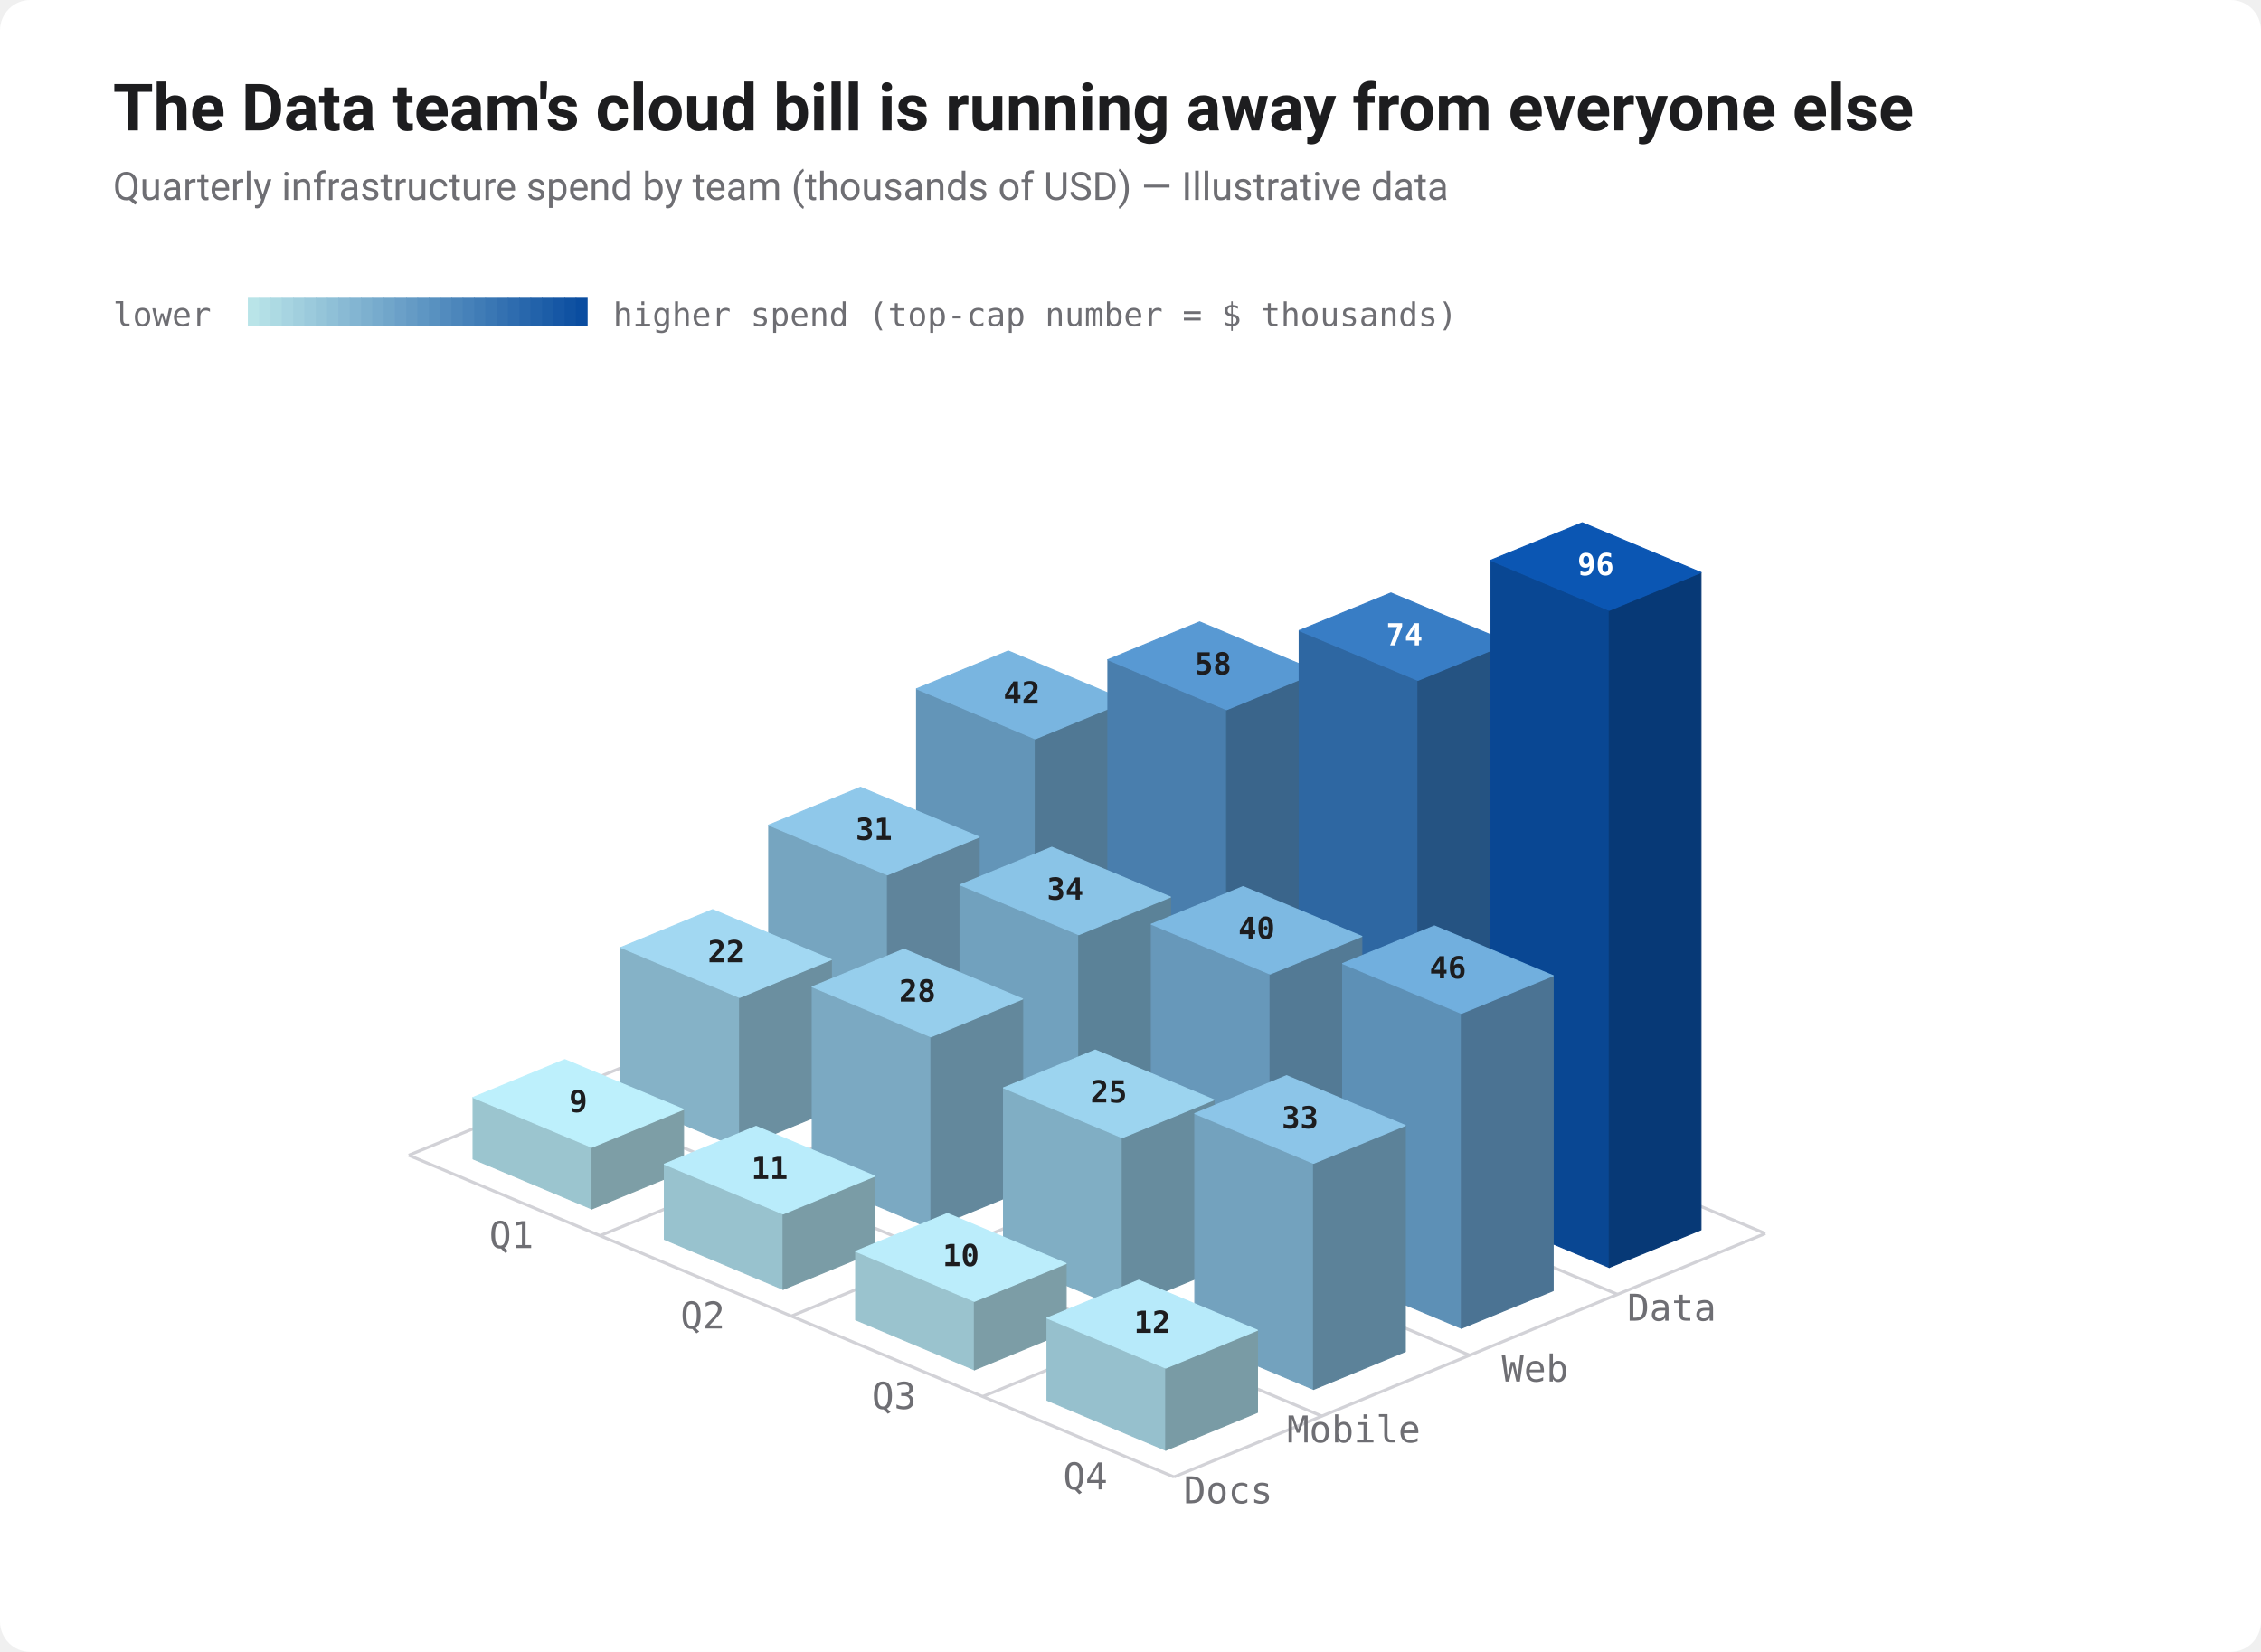
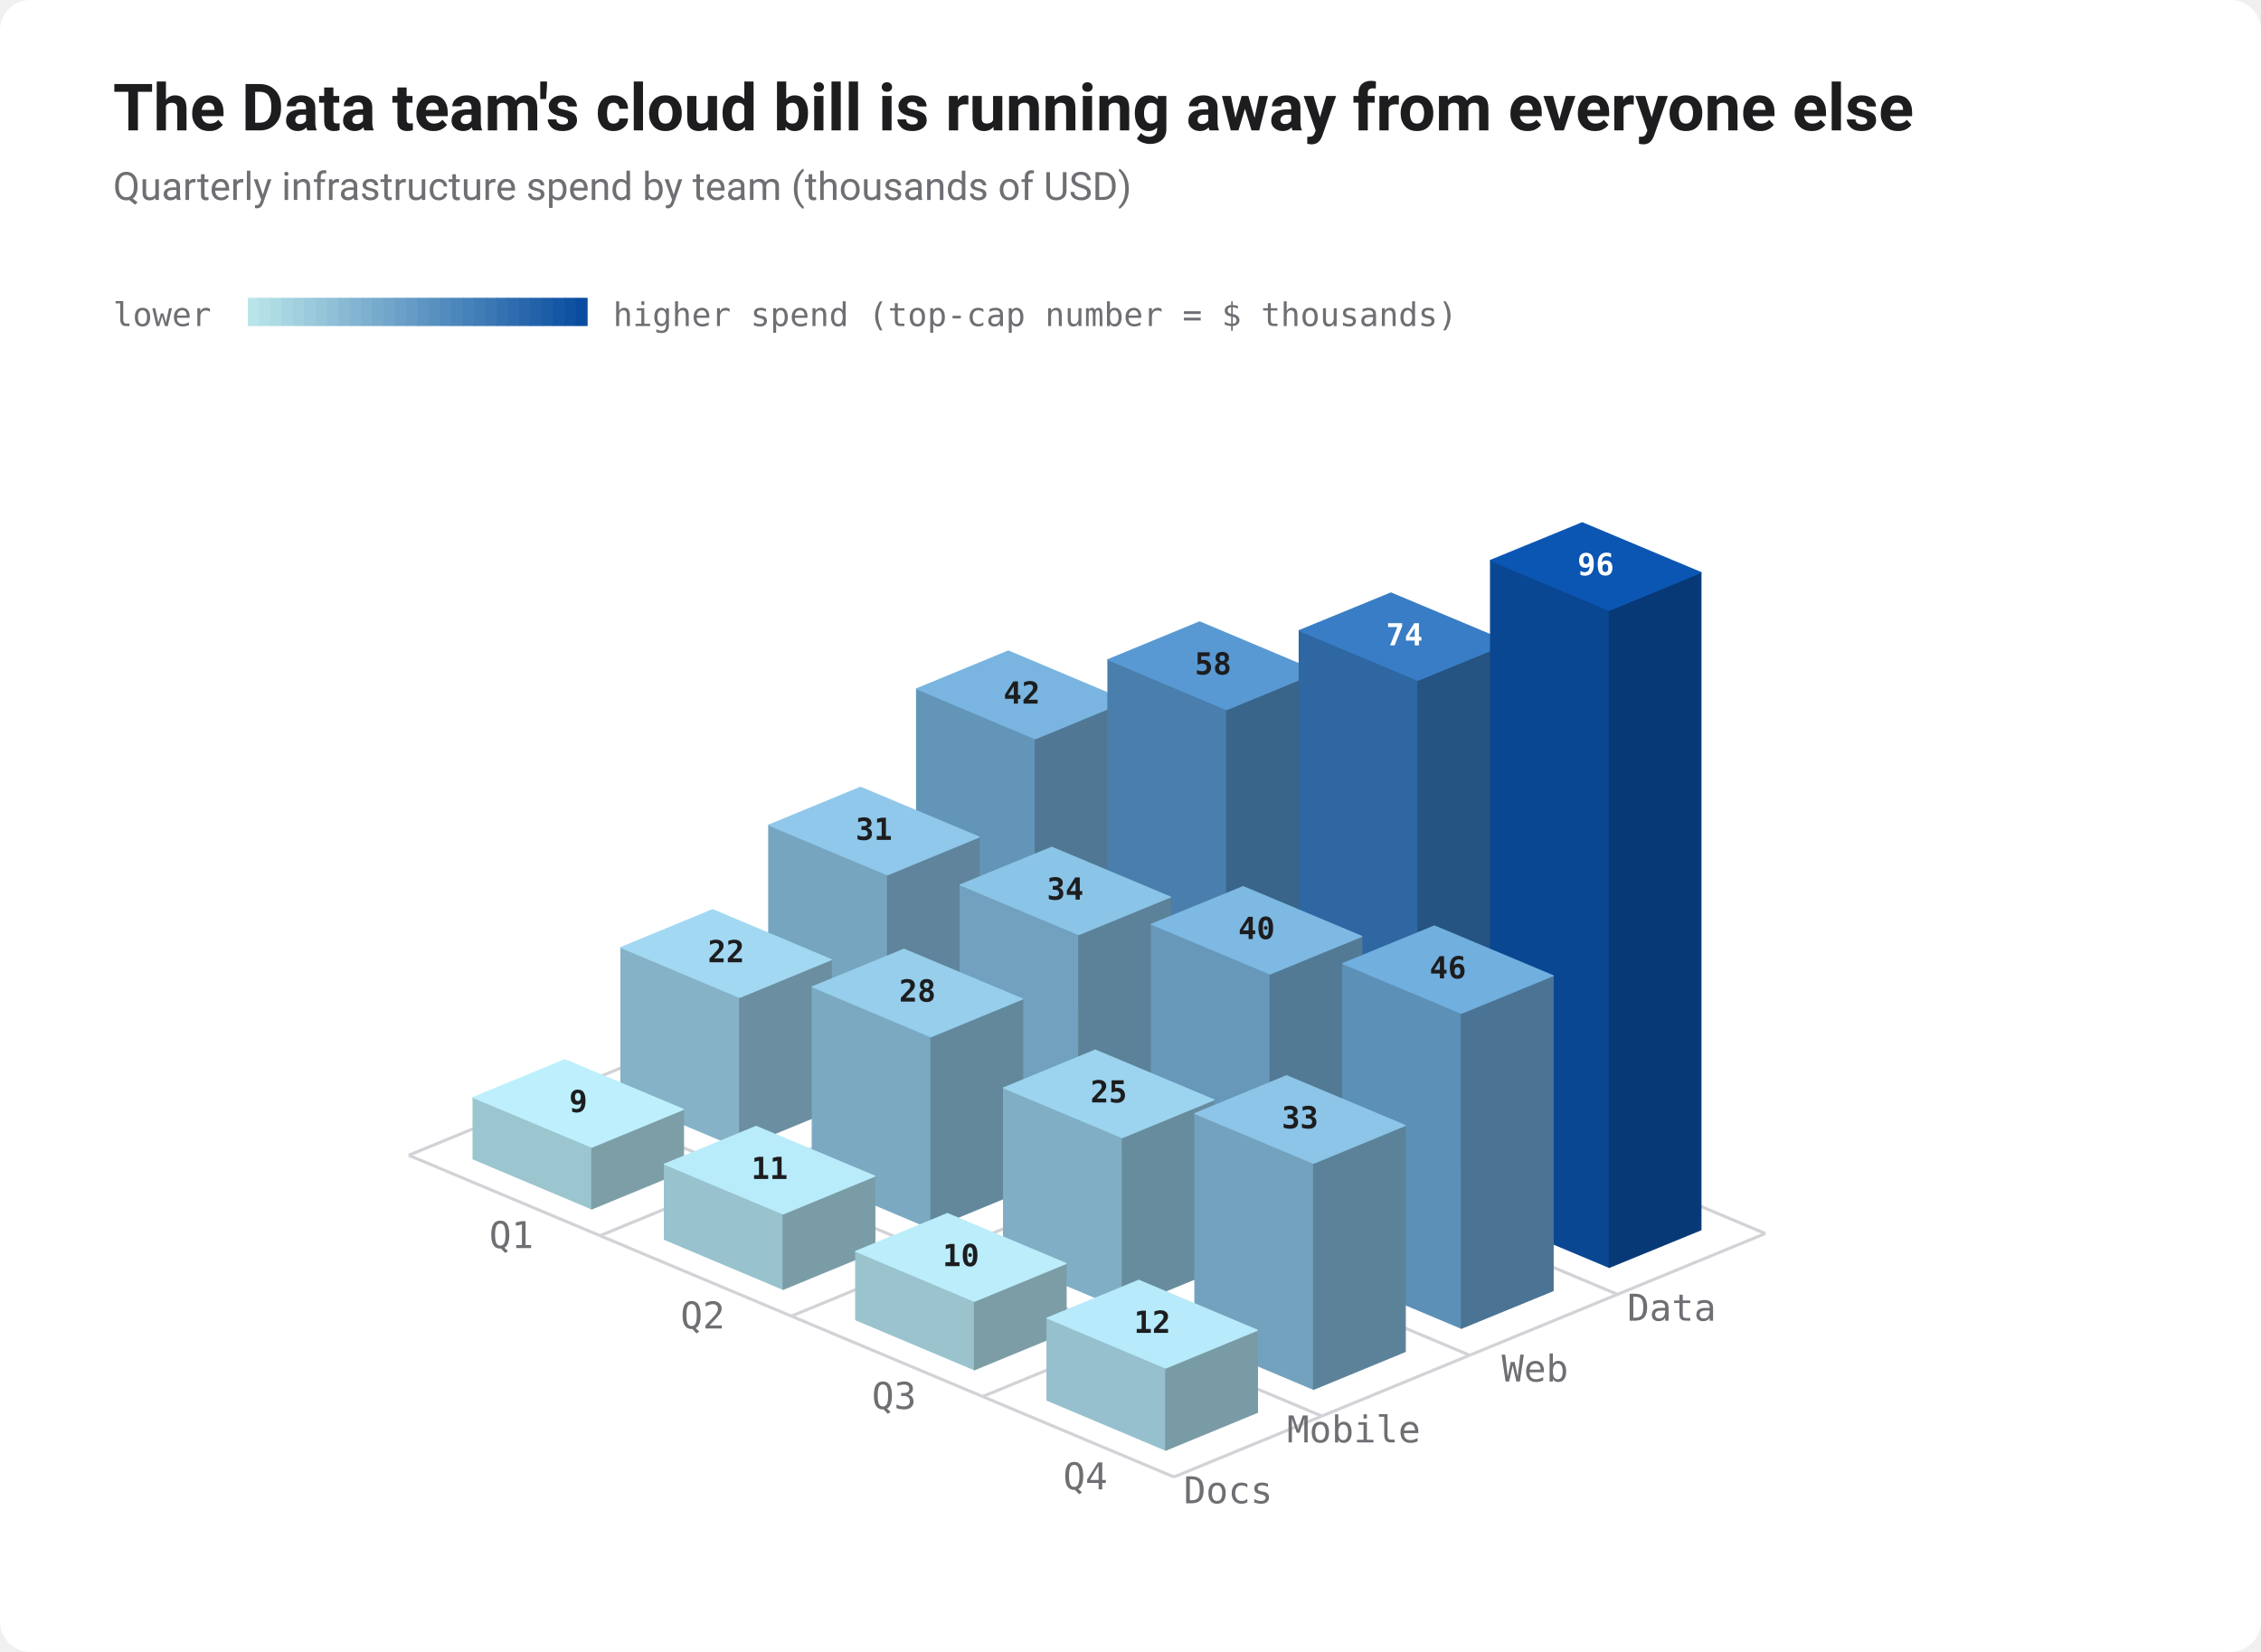
<svg xmlns="http://www.w3.org/2000/svg" role="img" aria-label="The Data team's cloud bill is running away from everyone else" width="1040" height="760" viewBox="0 0 1040 760" font-family="Roboto, system-ui, sans-serif">
  <rect width="1040" height="760" rx="14" fill="#FFFFFF" />
  <text x="52" y="60" font-size="30" font-weight="700" fill="#1D1D1F">The Data team's cloud bill is running away from everyone else</text>
-   <text x="52" y="92" font-size="18" fill="#6E6E73">Quarterly infrastructure spend by team (thousands of USD) — Illustrative data</text>
+   <text x="52" y="92" font-size="18" fill="#6E6E73">Quarterly infrastructure spend by team (thousands of USD)</text>
  <g class="floor">
    <line x1="460" y1="419.5" x2="812" y2="567.5" stroke="#D2D2D7" stroke-width="1.4" />
    <line x1="392" y1="447.5" x2="744" y2="595.5" stroke="#D2D2D7" stroke-width="1.4" />
    <line x1="324" y1="475.5" x2="676" y2="623.5" stroke="#D2D2D7" stroke-width="1.4" />
    <line x1="256" y1="503.5" x2="608" y2="651.5" stroke="#D2D2D7" stroke-width="1.4" />
    <line x1="188" y1="531.5" x2="540" y2="679.5" stroke="#D2D2D7" stroke-width="1.4" />
    <line x1="460" y1="419.5" x2="188" y2="531.5" stroke="#D2D2D7" stroke-width="1.4" />
    <line x1="548" y1="456.5" x2="276" y2="568.5" stroke="#D2D2D7" stroke-width="1.4" />
    <line x1="636" y1="493.5" x2="364" y2="605.5" stroke="#D2D2D7" stroke-width="1.4" />
    <line x1="724" y1="530.5" x2="452" y2="642.5" stroke="#D2D2D7" stroke-width="1.4" />
    <line x1="812" y1="567.5" x2="540" y2="679.5" stroke="#D2D2D7" stroke-width="1.4" />
  </g>
  <g class="bars">
    <g>
      <polygon points="476.2,472.2 421.6,449.2 421.6,316.9 476.2,339.9" fill="#6395B8" stroke="#6395B8" stroke-width="0.5" stroke-linejoin="round" />
      <polygon points="476.2,472.2 518.4,454.8 518.4,322.5 476.2,339.9" fill="#507894" stroke="#507894" stroke-width="0.5" stroke-linejoin="round" />
      <polygon points="476.2,339.9 421.6,316.9 463.8,299.5 518.4,322.5" fill="#79B5E0" stroke="#79B5E0" stroke-width="0.5" stroke-linejoin="round" />
      <text x="470" y="323.7" font-size="14" font-family="Roboto Mono, ui-monospace, monospace" font-weight="600" fill="#1D1D1F" text-anchor="middle">42</text>
    </g>
    <g>
      <polygon points="564.2,509.2 509.6,486.2 509.6,303.5 564.2,326.5" fill="#497EAD" stroke="#497EAD" stroke-width="0.5" stroke-linejoin="round" />
      <polygon points="564.2,509.2 606.4,491.8 606.4,309.1 564.2,326.5" fill="#3A658B" stroke="#3A658B" stroke-width="0.5" stroke-linejoin="round" />
      <polygon points="564.2,326.5 509.6,303.5 551.8,286.1 606.4,309.1" fill="#5899D3" stroke="#5899D3" stroke-width="0.5" stroke-linejoin="round" />
      <text x="558" y="310.3" font-size="14" font-family="Roboto Mono, ui-monospace, monospace" font-weight="600" fill="#1D1D1F" text-anchor="middle">58</text>
    </g>
    <g>
      <polygon points="408.2,500.2 353.6,477.2 353.6,379.6 408.2,402.5" fill="#76A5C0" stroke="#76A5C0" stroke-width="0.5" stroke-linejoin="round" />
      <polygon points="408.2,500.2 450.4,482.8 450.4,385.1 408.2,402.5" fill="#5F849B" stroke="#5F849B" stroke-width="0.5" stroke-linejoin="round" />
      <polygon points="408.2,402.5 353.6,379.6 395.8,362.2 450.4,385.1" fill="#8FC8EA" stroke="#8FC8EA" stroke-width="0.5" stroke-linejoin="round" />
      <text x="402" y="386.4" font-size="14" font-family="Roboto Mono, ui-monospace, monospace" font-weight="600" fill="#1D1D1F" text-anchor="middle">31</text>
    </g>
    <g>
      <polygon points="652.2,546.1 597.6,523.2 597.6,290.1 652.2,313" fill="#2E67A2" stroke="#2E67A2" stroke-width="0.5" stroke-linejoin="round" />
      <polygon points="652.2,546.1 694.4,528.8 694.4,295.7 652.2,313" fill="#255382" stroke="#255382" stroke-width="0.5" stroke-linejoin="round" />
      <polygon points="652.2,313 597.6,290.1 639.8,272.8 694.4,295.7" fill="#387DC5" stroke="#387DC5" stroke-width="0.5" stroke-linejoin="round" />
      <text x="646" y="296.9" font-size="14" font-family="Roboto Mono, ui-monospace, monospace" font-weight="600" fill="#FFFFFF" text-anchor="middle">74</text>
    </g>
    <g>
      <polygon points="496.2,537.1 441.6,514.2 441.6,407.1 496.2,430" fill="#71A1BE" stroke="#71A1BE" stroke-width="0.5" stroke-linejoin="round" />
      <polygon points="496.2,537.1 538.4,519.8 538.4,412.7 496.2,430" fill="#5B8298" stroke="#5B8298" stroke-width="0.5" stroke-linejoin="round" />
      <polygon points="496.2,430 441.6,407.1 483.8,389.8 538.4,412.7" fill="#8AC4E7" stroke="#8AC4E7" stroke-width="0.5" stroke-linejoin="round" />
      <text x="490" y="413.9" font-size="14" font-family="Roboto Mono, ui-monospace, monospace" font-weight="600" fill="#1D1D1F" text-anchor="middle">34</text>
    </g>
    <g>
      <polygon points="340.2,528.2 285.6,505.2 285.6,435.9 340.2,458.9" fill="#85B2C7" stroke="#85B2C7" stroke-width="0.5" stroke-linejoin="round" />
      <polygon points="340.2,528.2 382.4,510.8 382.4,441.5 340.2,458.9" fill="#6B8FA0" stroke="#6B8FA0" stroke-width="0.5" stroke-linejoin="round" />
      <polygon points="340.2,458.9 285.6,435.9 327.8,418.5 382.4,441.5" fill="#A2D8F2" stroke="#A2D8F2" stroke-width="0.5" stroke-linejoin="round" />
      <text x="334" y="442.7" font-size="14" font-family="Roboto Mono, ui-monospace, monospace" font-weight="600" fill="#1D1D1F" text-anchor="middle">22</text>
    </g>
    <g>
      <polygon points="740.2,583.1 685.6,560.2 685.6,257.8 740.2,280.8" fill="#094793" stroke="#094793" stroke-width="0.5" stroke-linejoin="round" />
      <polygon points="740.2,583.1 782.4,565.8 782.4,263.4 740.2,280.8" fill="#073976" stroke="#073976" stroke-width="0.5" stroke-linejoin="round" />
      <polygon points="740.2,280.8 685.6,257.8 727.8,240.5 782.4,263.4" fill="#0B56B3" stroke="#0B56B3" stroke-width="0.5" stroke-linejoin="round" />
      <text x="734" y="264.6" font-size="14" font-family="Roboto Mono, ui-monospace, monospace" font-weight="600" fill="#FFFFFF" text-anchor="middle">96</text>
    </g>
    <g>
      <polygon points="584.2,574.1 529.6,551.2 529.6,425.2 584.2,448.1" fill="#6798BA" stroke="#6798BA" stroke-width="0.5" stroke-linejoin="round" />
      <polygon points="584.2,574.1 626.4,556.8 626.4,430.8 584.2,448.1" fill="#537A95" stroke="#537A95" stroke-width="0.5" stroke-linejoin="round" />
      <polygon points="584.2,448.1 529.6,425.2 571.8,407.9 626.4,430.8" fill="#7DB9E2" stroke="#7DB9E2" stroke-width="0.5" stroke-linejoin="round" />
      <text x="578" y="432" font-size="14" font-family="Roboto Mono, ui-monospace, monospace" font-weight="600" fill="#1D1D1F" text-anchor="middle">40</text>
    </g>
    <g>
      <polygon points="428.2,565.2 373.6,542.2 373.6,454 428.2,477" fill="#7BA9C2" stroke="#7BA9C2" stroke-width="0.5" stroke-linejoin="round" />
      <polygon points="428.2,565.2 470.4,547.8 470.4,459.6 428.2,477" fill="#63889C" stroke="#63889C" stroke-width="0.5" stroke-linejoin="round" />
      <polygon points="428.2,477 373.6,454 415.8,436.7 470.4,459.6" fill="#96CEEC" stroke="#96CEEC" stroke-width="0.5" stroke-linejoin="round" />
      <text x="422" y="460.8" font-size="14" font-family="Roboto Mono, ui-monospace, monospace" font-weight="600" fill="#1D1D1F" text-anchor="middle">28</text>
    </g>
    <g>
      <polygon points="272.2,556.2 217.6,533.2 217.6,504.9 272.2,527.8" fill="#9BC5CF" stroke="#9BC5CF" stroke-width="0.5" stroke-linejoin="round" />
      <polygon points="272.2,556.2 314.4,538.8 314.4,510.4 272.2,527.8" fill="#7D9EA6" stroke="#7D9EA6" stroke-width="0.5" stroke-linejoin="round" />
      <polygon points="272.2,527.8 217.6,504.9 259.8,487.5 314.4,510.4" fill="#BDF0FC" stroke="#BDF0FC" stroke-width="0.5" stroke-linejoin="round" />
      <text x="266" y="511.6" font-size="14" font-family="Roboto Mono, ui-monospace, monospace" font-weight="600" fill="#1D1D1F" text-anchor="middle">9</text>
    </g>
    <g>
      <polygon points="672.2,611.1 617.6,588.2 617.6,443.3 672.2,466.2" fill="#5D90B6" stroke="#5D90B6" stroke-width="0.5" stroke-linejoin="round" />
      <polygon points="672.2,611.1 714.4,593.8 714.4,448.9 672.2,466.2" fill="#4B7393" stroke="#4B7393" stroke-width="0.5" stroke-linejoin="round" />
      <polygon points="672.2,466.2 617.6,443.3 659.8,426 714.4,448.9" fill="#71AFDE" stroke="#71AFDE" stroke-width="0.5" stroke-linejoin="round" />
      <text x="666" y="450.1" font-size="14" font-family="Roboto Mono, ui-monospace, monospace" font-weight="600" fill="#1D1D1F" text-anchor="middle">46</text>
    </g>
    <g>
      <polygon points="516.2,602.2 461.6,579.2 461.6,500.5 516.2,523.4" fill="#80AEC4" stroke="#80AEC4" stroke-width="0.5" stroke-linejoin="round" />
      <polygon points="516.2,602.2 558.4,584.8 558.4,506 516.2,523.4" fill="#678C9E" stroke="#678C9E" stroke-width="0.5" stroke-linejoin="round" />
      <polygon points="516.2,523.4 461.6,500.5 503.8,483.1 558.4,506" fill="#9CD4EF" stroke="#9CD4EF" stroke-width="0.5" stroke-linejoin="round" />
      <text x="510" y="507.2" font-size="14" font-family="Roboto Mono, ui-monospace, monospace" font-weight="600" fill="#1D1D1F" text-anchor="middle">25</text>
    </g>
    <g>
      <polygon points="360.2,593.2 305.6,570.2 305.6,535.6 360.2,558.5" fill="#98C2CE" stroke="#98C2CE" stroke-width="0.5" stroke-linejoin="round" />
      <polygon points="360.2,593.2 402.4,575.8 402.4,541.1 360.2,558.5" fill="#7A9CA6" stroke="#7A9CA6" stroke-width="0.5" stroke-linejoin="round" />
      <polygon points="360.2,558.5 305.6,535.6 347.8,518.2 402.4,541.1" fill="#B9ECFB" stroke="#B9ECFB" stroke-width="0.5" stroke-linejoin="round" />
      <text x="354" y="542.4" font-size="14" font-family="Roboto Mono, ui-monospace, monospace" font-weight="600" fill="#1D1D1F" text-anchor="middle">11</text>
    </g>
    <g>
      <polygon points="604.2,639.2 549.6,616.2 549.6,512.3 604.2,535.2" fill="#73A2BE" stroke="#73A2BE" stroke-width="0.5" stroke-linejoin="round" />
      <polygon points="604.2,639.2 646.4,621.8 646.4,517.8 604.2,535.2" fill="#5C8299" stroke="#5C8299" stroke-width="0.5" stroke-linejoin="round" />
      <polygon points="604.2,535.2 549.6,512.3 591.8,494.9 646.4,517.8" fill="#8CC5E8" stroke="#8CC5E8" stroke-width="0.5" stroke-linejoin="round" />
      <text x="598" y="519.1" font-size="14" font-family="Roboto Mono, ui-monospace, monospace" font-weight="600" fill="#1D1D1F" text-anchor="middle">33</text>
    </g>
    <g>
      <polygon points="448.2,630.2 393.6,607.2 393.6,575.7 448.2,598.7" fill="#9AC3CE" stroke="#9AC3CE" stroke-width="0.5" stroke-linejoin="round" />
      <polygon points="448.2,630.2 490.4,612.8 490.4,581.3 448.2,598.7" fill="#7C9DA6" stroke="#7C9DA6" stroke-width="0.5" stroke-linejoin="round" />
      <polygon points="448.2,598.7 393.6,575.7 435.8,558.3 490.4,581.3" fill="#BBEDFB" stroke="#BBEDFB" stroke-width="0.5" stroke-linejoin="round" />
      <text x="442" y="582.5" font-size="14" font-family="Roboto Mono, ui-monospace, monospace" font-weight="600" fill="#1D1D1F" text-anchor="middle">10</text>
    </g>
    <g>
      <polygon points="536.2,667.2 481.6,644.2 481.6,606.4 536.2,629.4" fill="#96C0CD" stroke="#96C0CD" stroke-width="0.5" stroke-linejoin="round" />
      <polygon points="536.2,667.2 578.4,649.8 578.4,612 536.2,629.4" fill="#799BA5" stroke="#799BA5" stroke-width="0.5" stroke-linejoin="round" />
      <polygon points="536.2,629.4 481.6,606.4 523.8,589 578.4,612" fill="#B7EAFA" stroke="#B7EAFA" stroke-width="0.5" stroke-linejoin="round" />
      <text x="530" y="613.2" font-size="14" font-family="Roboto Mono, ui-monospace, monospace" font-weight="600" fill="#1D1D1F" text-anchor="middle">12</text>
    </g>
  </g>
  <g class="axis-labels">
    <text x="225" y="574.2" font-size="17" font-family="Roboto Mono, ui-monospace, monospace" fill="#6E6E73" text-anchor="start">Q1</text>
    <text x="313" y="611.2" font-size="17" font-family="Roboto Mono, ui-monospace, monospace" fill="#6E6E73" text-anchor="start">Q2</text>
    <text x="401" y="648.2" font-size="17" font-family="Roboto Mono, ui-monospace, monospace" fill="#6E6E73" text-anchor="start">Q3</text>
    <text x="489" y="685.2" font-size="17" font-family="Roboto Mono, ui-monospace, monospace" fill="#6E6E73" text-anchor="start">Q4</text>
    <text x="789.4" y="607.6" font-size="17" font-family="Roboto Mono, ui-monospace, monospace" fill="#6E6E73" text-anchor="end">Data</text>
    <text x="721.4" y="635.6" font-size="17" font-family="Roboto Mono, ui-monospace, monospace" fill="#6E6E73" text-anchor="end">Web</text>
    <text x="653.4" y="663.6" font-size="17" font-family="Roboto Mono, ui-monospace, monospace" fill="#6E6E73" text-anchor="end">Mobile</text>
    <text x="585.4" y="691.6" font-size="17" font-family="Roboto Mono, ui-monospace, monospace" fill="#6E6E73" text-anchor="end">Docs</text>
  </g>
  <text x="52" y="150" font-size="15" font-family="Roboto Mono, ui-monospace, monospace" fill="#6E6E73">lower</text>
  <rect x="114.0" y="137" width="5.5" height="13" fill="#B9E4E8" />
  <rect x="119.2" y="137" width="5.5" height="13" fill="#B3DFE6" />
  <rect x="124.4" y="137" width="5.5" height="13" fill="#ADDAE3" />
  <rect x="129.6" y="137" width="5.5" height="13" fill="#A7D4E1" />
  <rect x="134.8" y="137" width="5.5" height="13" fill="#A1CFDE" />
  <rect x="140.0" y="137" width="5.5" height="13" fill="#9BCADC" />
  <rect x="145.2" y="137" width="5.5" height="13" fill="#95C5D9" />
  <rect x="150.4" y="137" width="5.5" height="13" fill="#8FC0D7" />
  <rect x="155.6" y="137" width="5.5" height="13" fill="#89BAD4" />
  <rect x="160.8" y="137" width="5.5" height="13" fill="#83B5D2" />
  <rect x="166.0" y="137" width="5.5" height="13" fill="#7DB0CF" />
  <rect x="171.2" y="137" width="5.5" height="13" fill="#77ABCD" />
  <rect x="176.4" y="137" width="5.5" height="13" fill="#71A6CA" />
  <rect x="181.6" y="137" width="5.5" height="13" fill="#6BA0C8" />
  <rect x="186.8" y="137" width="5.5" height="13" fill="#659BC5" />
  <rect x="192.0" y="137" width="5.5" height="13" fill="#5E96C3" />
  <rect x="197.2" y="137" width="5.5" height="13" fill="#5891C0" />
  <rect x="202.4" y="137" width="5.5" height="13" fill="#528BBE" />
  <rect x="207.6" y="137" width="5.5" height="13" fill="#4C86BB" />
  <rect x="212.8" y="137" width="5.5" height="13" fill="#4681B9" />
  <rect x="218.0" y="137" width="5.5" height="13" fill="#407CB6" />
  <rect x="223.2" y="137" width="5.5" height="13" fill="#3A77B4" />
  <rect x="228.4" y="137" width="5.5" height="13" fill="#3471B1" />
  <rect x="233.6" y="137" width="5.5" height="13" fill="#2E6CAF" />
  <rect x="238.8" y="137" width="5.5" height="13" fill="#2867AC" />
  <rect x="244.0" y="137" width="5.5" height="13" fill="#2262AA" />
  <rect x="249.2" y="137" width="5.5" height="13" fill="#1C5DA7" />
  <rect x="254.4" y="137" width="5.5" height="13" fill="#1657A5" />
  <rect x="259.6" y="137" width="5.5" height="13" fill="#1052A2" />
  <rect x="264.8" y="137" width="5.5" height="13" fill="#0A4DA0" />
  <text x="282.0" y="150" font-size="15" font-family="Roboto Mono, ui-monospace, monospace" fill="#6E6E73">higher spend (top-cap number = $ thousands)</text>
  <g data-fs-internal="" role="button" tabindex="0" aria-label="Toggle fullscreen" transform="translate(992,14)" style="display:none;cursor:pointer">
    <rect x="0" y="0" width="34" height="34" rx="8" fill="#F2F3F5" />
    <path d="M6 13 V6 h7 M28 13 V6 h-7 M6 21 v7 h7 M28 21 v7 h-7" fill="none" stroke="#1D1D1F" stroke-width="2" stroke-linecap="round" />
  </g>
</svg>
